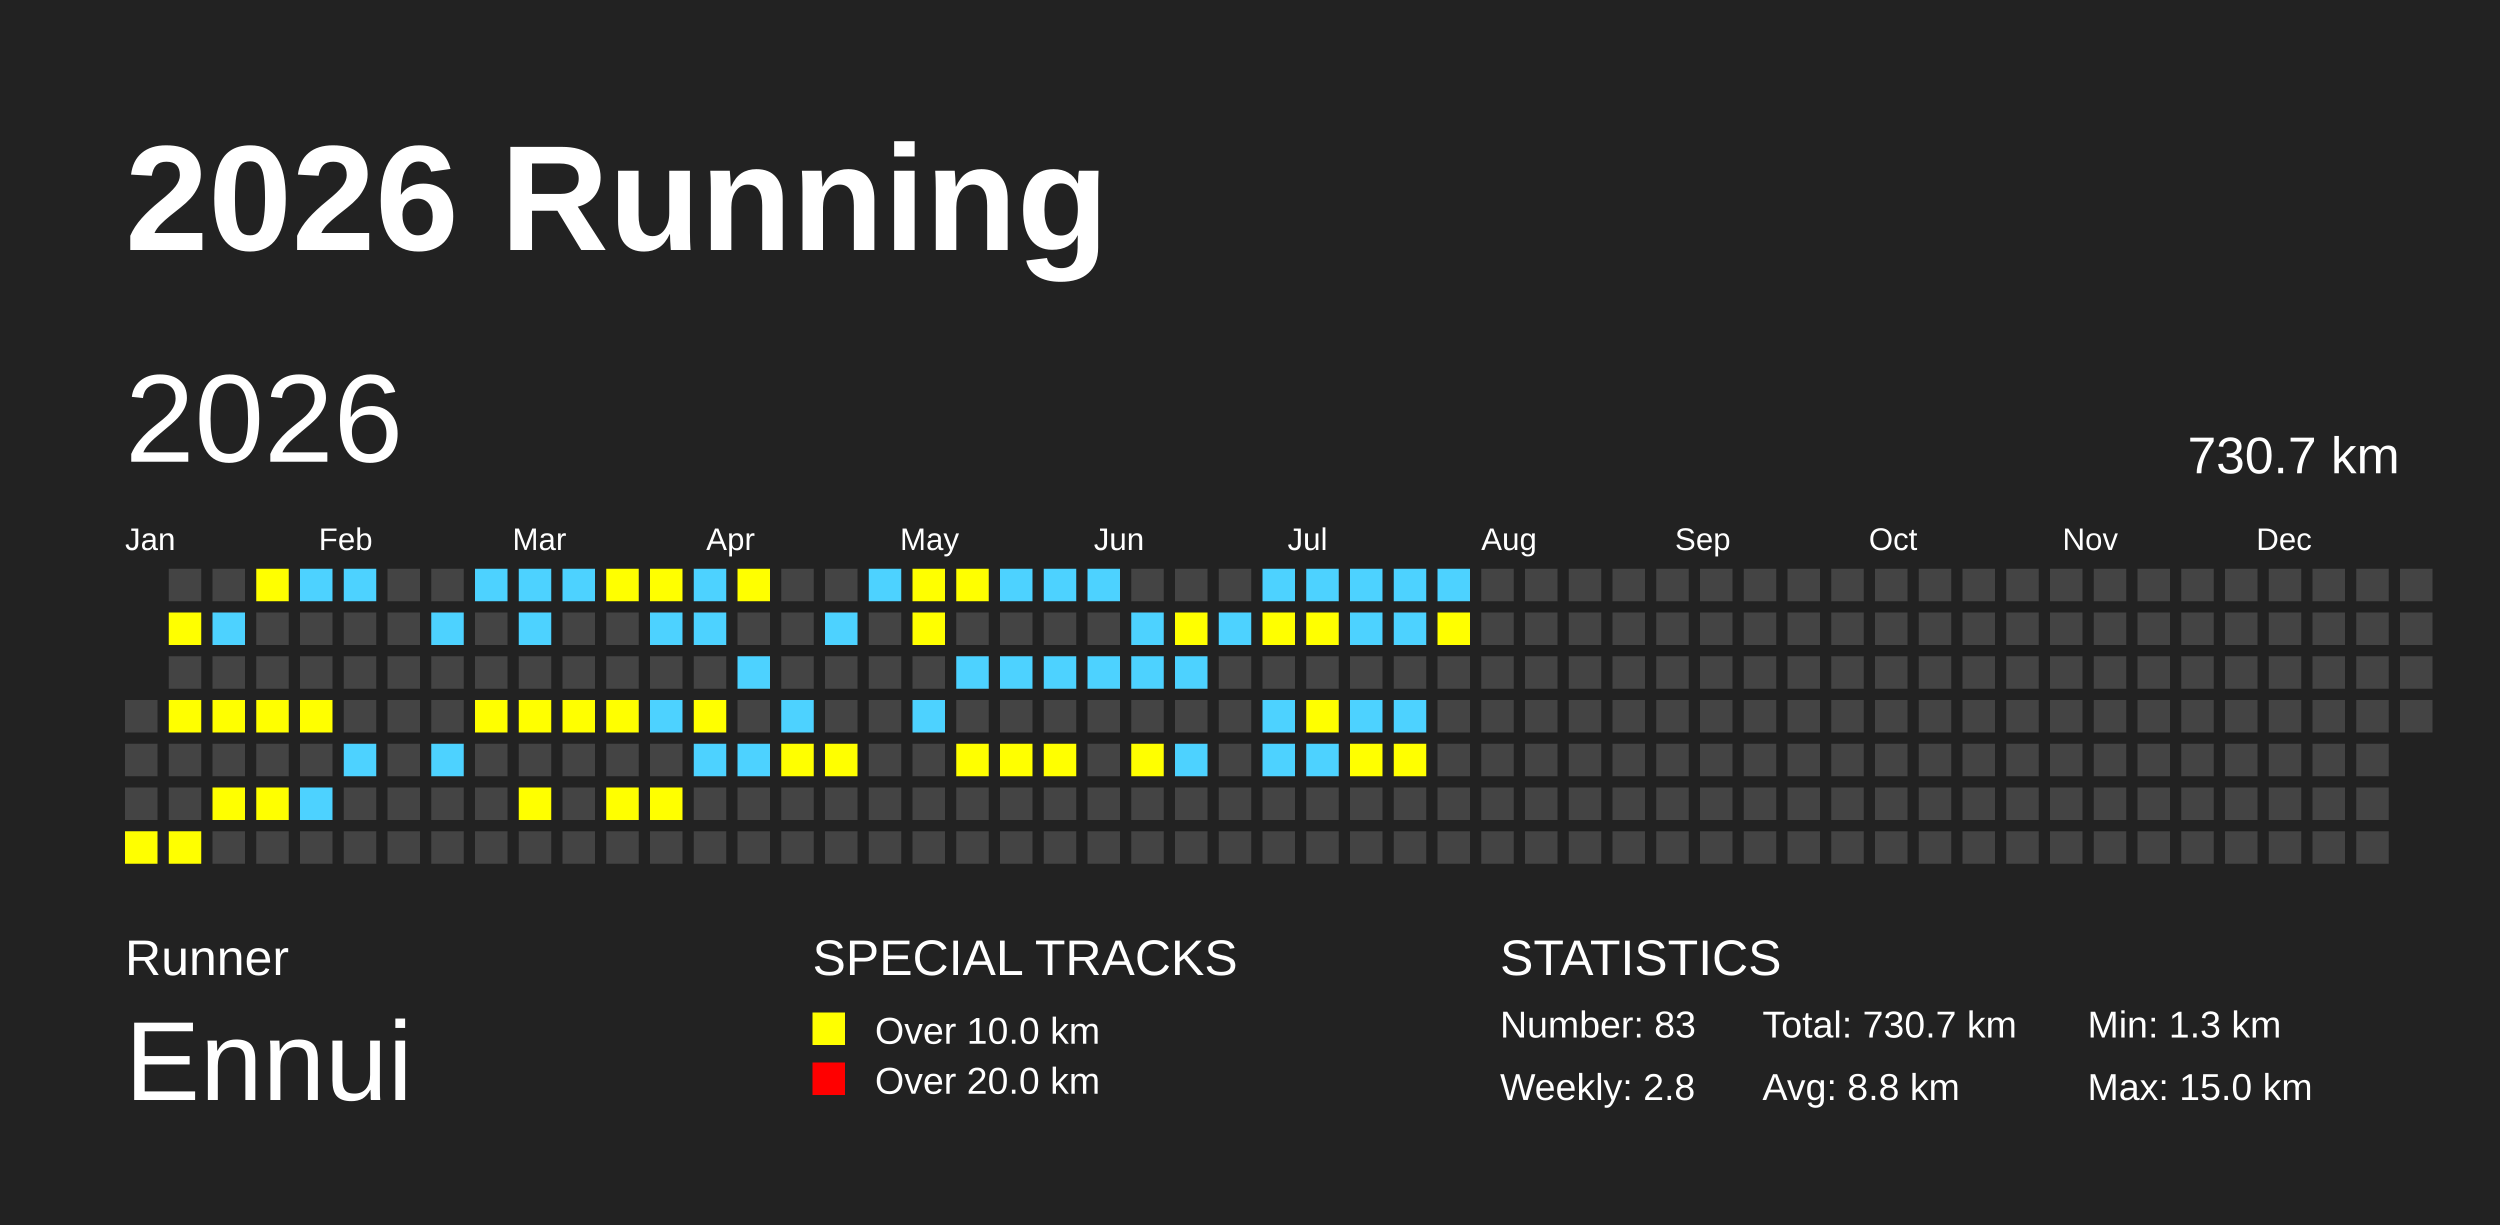
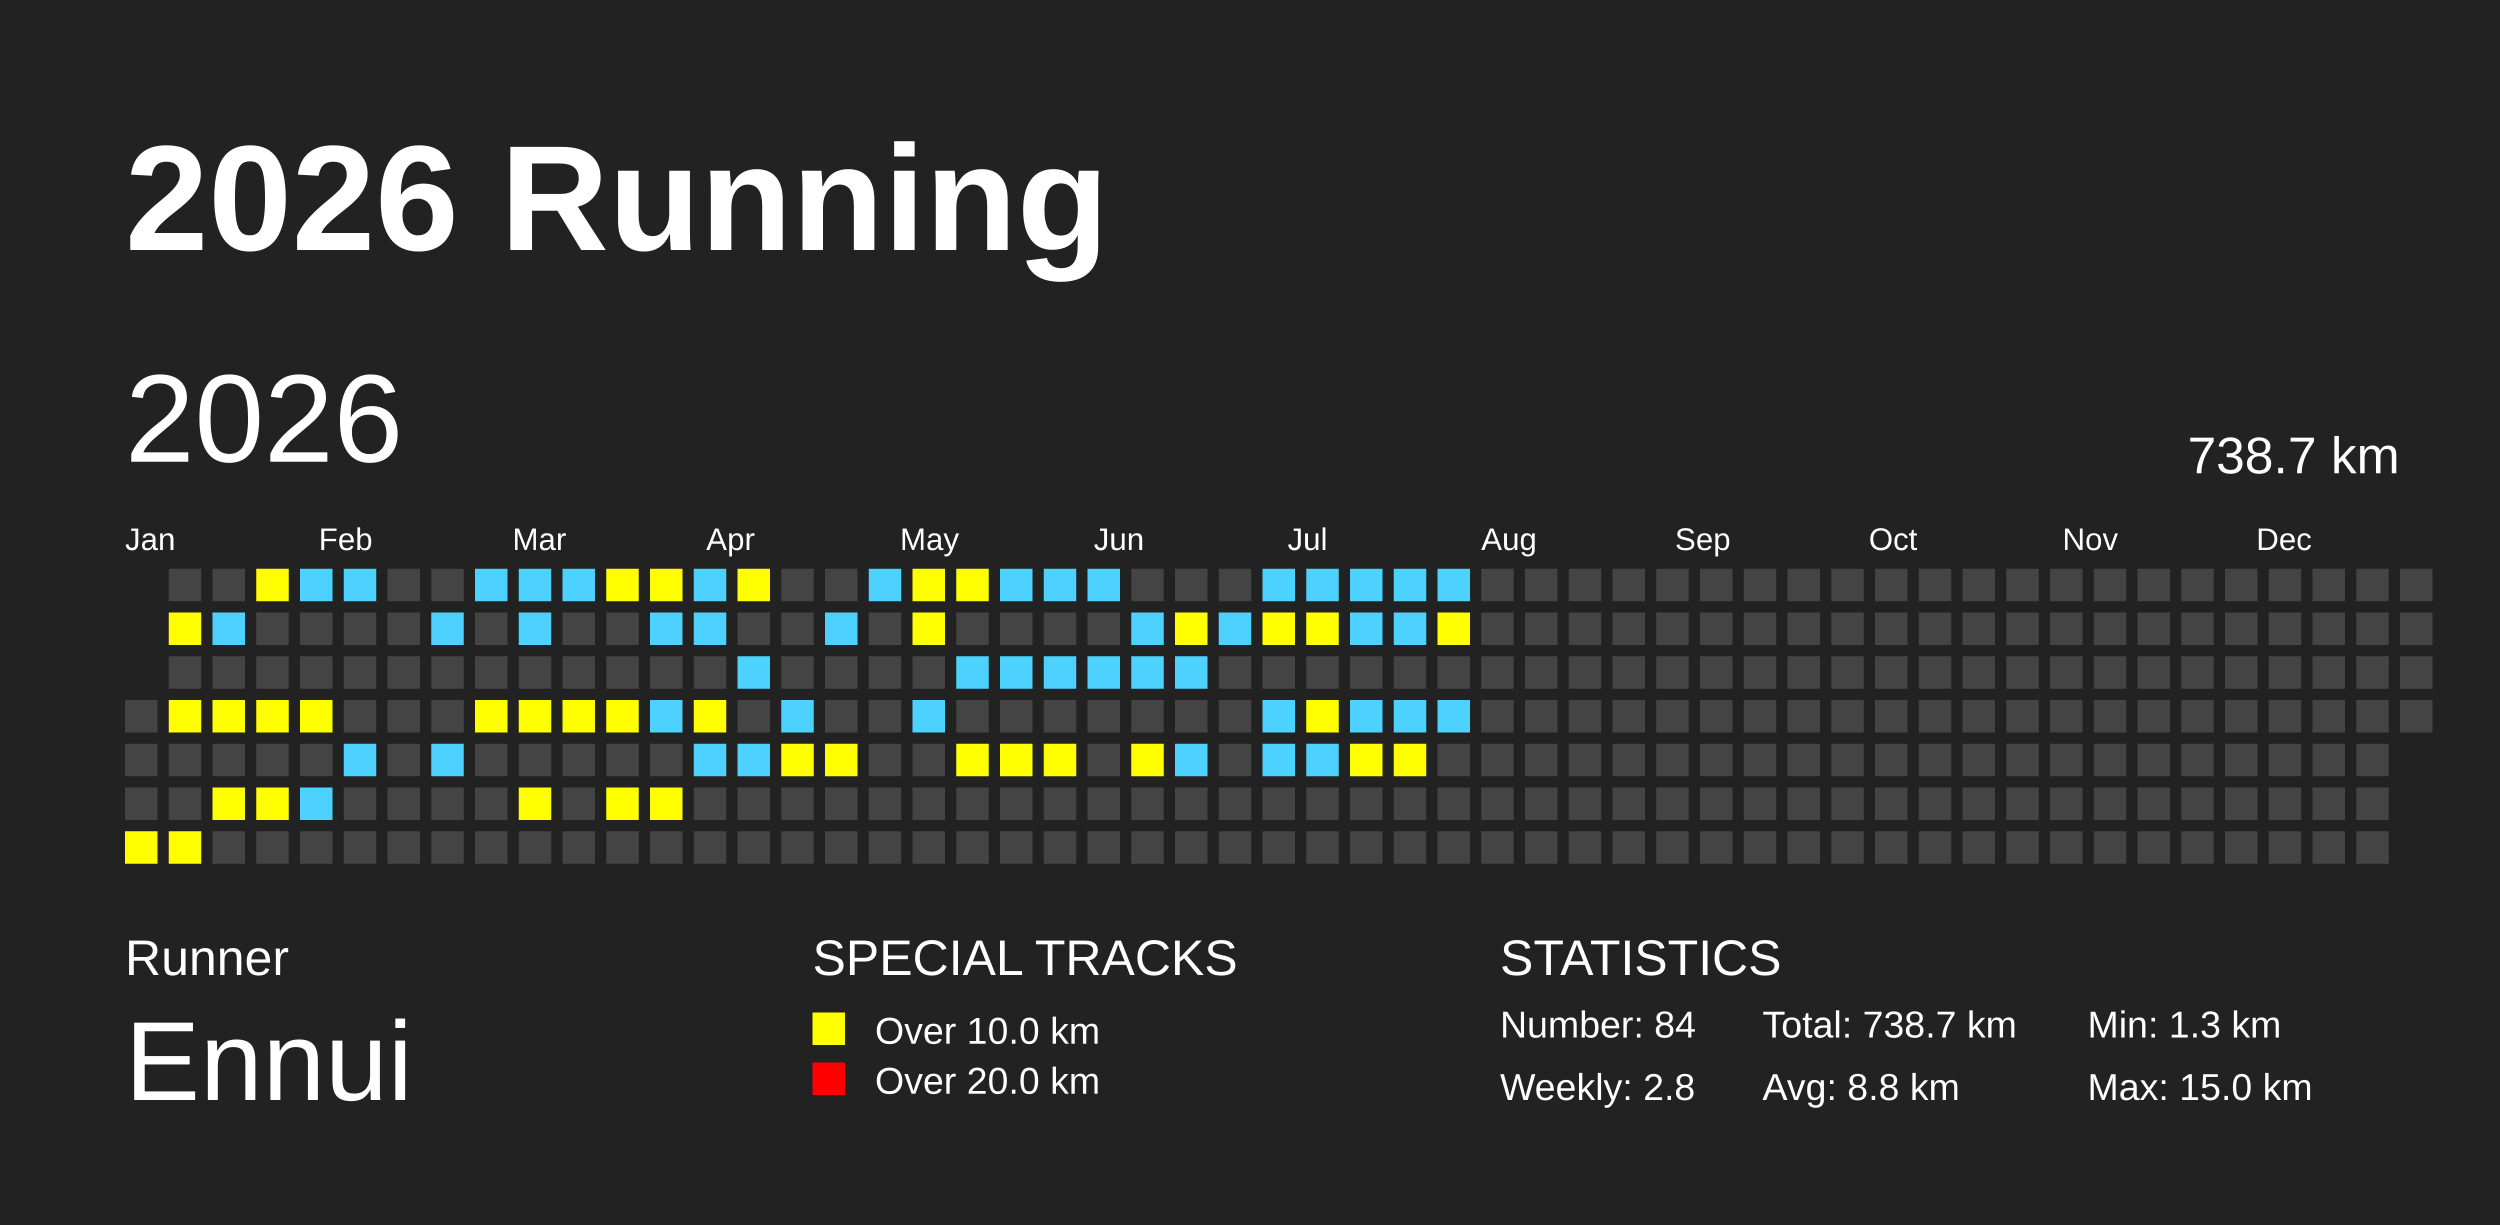
<svg xmlns="http://www.w3.org/2000/svg" baseProfile="full" height="98mm" version="1.1" viewBox="0,0,200,98" width="200mm">
  <defs />
  <rect fill="#222222" height="98" width="200" x="0" y="0" />
  <text fill="#FFFFFF" style="font-size:12px; font-family:Arial; font-weight:bold;" x="10" y="20">2026 Running</text>
  <text fill="#FFFFFF" style="font-size:4px; font-family:Arial" x="10" y="78">Runner</text>
  <text fill="#FFFFFF" style="font-size:9px; font-family:Arial" x="10" y="88">Ennui</text>
  <text fill="#FFFFFF" style="font-size:4px; font-family:Arial" x="65" y="78">SPECIAL TRACKS</text>
  <rect fill="yellow" height="2.6" width="2.6" x="65" y="81" />
  <text fill="#FFFFFF" style="font-size:3px; font-family:Arial" x="70" y="83.5">Over 10.0 km</text>
  <rect fill="red" height="2.6" width="2.6" x="65" y="85" />
  <text fill="#FFFFFF" style="font-size:3px; font-family:Arial" x="70" y="87.5">Over 20.0 km</text>
  <text fill="#FFFFFF" style="font-size:4px; font-family:Arial" x="120" y="78">STATISTICS</text>
-   <text fill="#FFFFFF" style="font-size:3px; font-family:Arial" x="120" y="83">Number: 83</text>
+   <text fill="#FFFFFF" style="font-size:3px; font-family:Arial" x="120" y="83">Number: 84</text>
  <text fill="#FFFFFF" style="font-size:3px; font-family:Arial" x="120" y="88">Weekly: 2.8</text>
-   <text fill="#FFFFFF" style="font-size:3px; font-family:Arial" x="141" y="83">Total: 730.7 km</text>
+   <text fill="#FFFFFF" style="font-size:3px; font-family:Arial" x="141" y="83">Total: 738.7 km</text>
  <text fill="#FFFFFF" style="font-size:3px; font-family:Arial" x="141" y="88">Avg: 8.8 km</text>
  <text fill="#FFFFFF" style="font-size:3px; font-family:Arial" x="167" y="83">Min: 1.3 km</text>
  <text fill="#FFFFFF" style="font-size:3px; font-family:Arial" x="167" y="88">Max: 15.0 km</text>
  <text dominant-baseline="hanging" fill="#FFFFFF" style="font-size:10.0px; font-family:Arial;" x="10" y="30">2026</text>
-   <text dominant-baseline="hanging" fill="#FFFFFF" style="font-size:4.125px; font-family:Arial;" x="175" y="35">730.7 km</text>
+   <text dominant-baseline="hanging" fill="#FFFFFF" style="font-size:4.125px; font-family:Arial;" x="175" y="35">738.7 km</text>
  <text fill="#FFFFFF" style="font-size:2.5px; font-family:Arial" x="10.0" y="44">Jan</text>
  <text fill="#FFFFFF" style="font-size:2.5px; font-family:Arial" x="25.5" y="44">Feb</text>
  <text fill="#FFFFFF" style="font-size:2.5px; font-family:Arial" x="41.0" y="44">Mar</text>
  <text fill="#FFFFFF" style="font-size:2.5px; font-family:Arial" x="56.5" y="44">Apr</text>
  <text fill="#FFFFFF" style="font-size:2.5px; font-family:Arial" x="72.0" y="44">May</text>
  <text fill="#FFFFFF" style="font-size:2.5px; font-family:Arial" x="87.5" y="44">Jun</text>
  <text fill="#FFFFFF" style="font-size:2.5px; font-family:Arial" x="103.0" y="44">Jul</text>
  <text fill="#FFFFFF" style="font-size:2.5px; font-family:Arial" x="118.5" y="44">Aug</text>
  <text fill="#FFFFFF" style="font-size:2.5px; font-family:Arial" x="134.0" y="44">Sep</text>
  <text fill="#FFFFFF" style="font-size:2.5px; font-family:Arial" x="149.5" y="44">Oct</text>
  <text fill="#FFFFFF" style="font-size:2.5px; font-family:Arial" x="165.0" y="44">Nov</text>
  <text fill="#FFFFFF" style="font-size:2.5px; font-family:Arial" x="180.5" y="44">Dec</text>
  <rect fill="#444444" height="2.6" width="2.6" x="10.0" y="56.0" />
  <rect fill="#444444" height="2.6" width="2.6" x="10.0" y="59.5" />
  <rect fill="#444444" height="2.6" width="2.6" x="10.0" y="63.0" />
  <rect fill="yellow" height="2.6" width="2.6" x="10.0" y="66.5" />
  <rect fill="#444444" height="2.6" width="2.6" x="13.5" y="45.5" />
  <rect fill="yellow" height="2.6" width="2.6" x="13.5" y="49.0" />
  <rect fill="#444444" height="2.6" width="2.6" x="13.5" y="52.5" />
  <rect fill="yellow" height="2.6" width="2.6" x="13.5" y="56.0" />
  <rect fill="#444444" height="2.6" width="2.6" x="13.5" y="59.5" />
  <rect fill="#444444" height="2.6" width="2.6" x="13.5" y="63.0" />
  <rect fill="yellow" height="2.6" width="2.6" x="13.5" y="66.5" />
  <rect fill="#444444" height="2.6" width="2.6" x="17.0" y="45.5" />
  <rect fill="#4DD2FF" height="2.6" width="2.6" x="17.0" y="49.0" />
  <rect fill="#444444" height="2.6" width="2.6" x="17.0" y="52.5" />
  <rect fill="yellow" height="2.6" width="2.6" x="17.0" y="56.0" />
  <rect fill="#444444" height="2.6" width="2.6" x="17.0" y="59.5" />
  <rect fill="yellow" height="2.6" width="2.6" x="17.0" y="63.0" />
  <rect fill="#444444" height="2.6" width="2.6" x="17.0" y="66.5" />
  <rect fill="yellow" height="2.6" width="2.6" x="20.5" y="45.5" />
  <rect fill="#444444" height="2.6" width="2.6" x="20.5" y="49.0" />
  <rect fill="#444444" height="2.6" width="2.6" x="20.5" y="52.5" />
  <rect fill="yellow" height="2.6" width="2.6" x="20.5" y="56.0" />
  <rect fill="#444444" height="2.6" width="2.6" x="20.5" y="59.5" />
  <rect fill="yellow" height="2.6" width="2.6" x="20.5" y="63.0" />
  <rect fill="#444444" height="2.6" width="2.6" x="20.5" y="66.5" />
  <rect fill="#4DD2FF" height="2.6" width="2.6" x="24.0" y="45.5" />
  <rect fill="#444444" height="2.6" width="2.6" x="24.0" y="49.0" />
  <rect fill="#444444" height="2.6" width="2.6" x="24.0" y="52.5" />
  <rect fill="yellow" height="2.6" width="2.6" x="24.0" y="56.0" />
  <rect fill="#444444" height="2.6" width="2.6" x="24.0" y="59.5" />
  <rect fill="#4DD2FF" height="2.6" width="2.6" x="24.0" y="63.0" />
  <rect fill="#444444" height="2.6" width="2.6" x="24.0" y="66.5" />
  <rect fill="#4DD2FF" height="2.6" width="2.6" x="27.5" y="45.5" />
  <rect fill="#444444" height="2.6" width="2.6" x="27.5" y="49.0" />
  <rect fill="#444444" height="2.6" width="2.6" x="27.5" y="52.5" />
  <rect fill="#444444" height="2.6" width="2.6" x="27.5" y="56.0" />
  <rect fill="#4DD2FF" height="2.6" width="2.6" x="27.5" y="59.5" />
  <rect fill="#444444" height="2.6" width="2.6" x="27.5" y="63.0" />
  <rect fill="#444444" height="2.6" width="2.6" x="27.5" y="66.5" />
  <rect fill="#444444" height="2.6" width="2.6" x="31.0" y="45.5" />
  <rect fill="#444444" height="2.6" width="2.6" x="31.0" y="49.0" />
  <rect fill="#444444" height="2.6" width="2.6" x="31.0" y="52.5" />
  <rect fill="#444444" height="2.6" width="2.6" x="31.0" y="56.0" />
  <rect fill="#444444" height="2.6" width="2.6" x="31.0" y="59.5" />
  <rect fill="#444444" height="2.6" width="2.6" x="31.0" y="63.0" />
  <rect fill="#444444" height="2.6" width="2.6" x="31.0" y="66.5" />
  <rect fill="#444444" height="2.6" width="2.6" x="34.5" y="45.5" />
  <rect fill="#4DD2FF" height="2.6" width="2.6" x="34.5" y="49.0" />
  <rect fill="#444444" height="2.6" width="2.6" x="34.5" y="52.5" />
  <rect fill="#444444" height="2.6" width="2.6" x="34.5" y="56.0" />
  <rect fill="#4DD2FF" height="2.6" width="2.6" x="34.5" y="59.5" />
  <rect fill="#444444" height="2.6" width="2.6" x="34.5" y="63.0" />
  <rect fill="#444444" height="2.6" width="2.6" x="34.5" y="66.5" />
  <rect fill="#4DD2FF" height="2.6" width="2.6" x="38.0" y="45.5" />
  <rect fill="#444444" height="2.6" width="2.6" x="38.0" y="49.0" />
  <rect fill="#444444" height="2.6" width="2.6" x="38.0" y="52.5" />
  <rect fill="yellow" height="2.6" width="2.6" x="38.0" y="56.0" />
  <rect fill="#444444" height="2.6" width="2.6" x="38.0" y="59.5" />
  <rect fill="#444444" height="2.6" width="2.6" x="38.0" y="63.0" />
  <rect fill="#444444" height="2.6" width="2.6" x="38.0" y="66.5" />
  <rect fill="#4DD2FF" height="2.6" width="2.6" x="41.5" y="45.5" />
  <rect fill="#4DD2FF" height="2.6" width="2.6" x="41.5" y="49.0" />
  <rect fill="#444444" height="2.6" width="2.6" x="41.5" y="52.5" />
  <rect fill="yellow" height="2.6" width="2.6" x="41.5" y="56.0" />
  <rect fill="#444444" height="2.6" width="2.6" x="41.5" y="59.5" />
  <rect fill="yellow" height="2.6" width="2.6" x="41.5" y="63.0" />
  <rect fill="#444444" height="2.6" width="2.6" x="41.5" y="66.5" />
  <rect fill="#4DD2FF" height="2.6" width="2.6" x="45.0" y="45.5" />
  <rect fill="#444444" height="2.6" width="2.6" x="45.0" y="49.0" />
  <rect fill="#444444" height="2.6" width="2.6" x="45.0" y="52.5" />
  <rect fill="yellow" height="2.6" width="2.6" x="45.0" y="56.0" />
  <rect fill="#444444" height="2.6" width="2.6" x="45.0" y="59.5" />
  <rect fill="#444444" height="2.6" width="2.6" x="45.0" y="63.0" />
  <rect fill="#444444" height="2.6" width="2.6" x="45.0" y="66.5" />
  <rect fill="yellow" height="2.6" width="2.6" x="48.5" y="45.5" />
  <rect fill="#444444" height="2.6" width="2.6" x="48.5" y="49.0" />
  <rect fill="#444444" height="2.6" width="2.6" x="48.5" y="52.5" />
  <rect fill="yellow" height="2.6" width="2.6" x="48.5" y="56.0" />
  <rect fill="#444444" height="2.6" width="2.6" x="48.5" y="59.5" />
  <rect fill="yellow" height="2.6" width="2.6" x="48.5" y="63.0" />
  <rect fill="#444444" height="2.6" width="2.6" x="48.5" y="66.5" />
  <rect fill="yellow" height="2.6" width="2.6" x="52.0" y="45.5" />
  <rect fill="#4DD2FF" height="2.6" width="2.6" x="52.0" y="49.0" />
  <rect fill="#444444" height="2.6" width="2.6" x="52.0" y="52.5" />
  <rect fill="#4DD2FF" height="2.6" width="2.6" x="52.0" y="56.0" />
  <rect fill="#444444" height="2.6" width="2.6" x="52.0" y="59.5" />
  <rect fill="yellow" height="2.6" width="2.6" x="52.0" y="63.0" />
  <rect fill="#444444" height="2.6" width="2.6" x="52.0" y="66.5" />
  <rect fill="#4DD2FF" height="2.6" width="2.6" x="55.5" y="45.5" />
  <rect fill="#4DD2FF" height="2.6" width="2.6" x="55.5" y="49.0" />
  <rect fill="#444444" height="2.6" width="2.6" x="55.5" y="52.5" />
  <rect fill="yellow" height="2.6" width="2.6" x="55.5" y="56.0" />
  <rect fill="#4DD2FF" height="2.6" width="2.6" x="55.5" y="59.5" />
  <rect fill="#444444" height="2.6" width="2.6" x="55.5" y="63.0" />
  <rect fill="#444444" height="2.6" width="2.6" x="55.5" y="66.5" />
  <rect fill="yellow" height="2.6" width="2.6" x="59.0" y="45.5" />
  <rect fill="#444444" height="2.6" width="2.6" x="59.0" y="49.0" />
  <rect fill="#4DD2FF" height="2.6" width="2.6" x="59.0" y="52.5" />
  <rect fill="#444444" height="2.6" width="2.6" x="59.0" y="56.0" />
  <rect fill="#4DD2FF" height="2.6" width="2.6" x="59.0" y="59.5" />
  <rect fill="#444444" height="2.6" width="2.6" x="59.0" y="63.0" />
  <rect fill="#444444" height="2.6" width="2.6" x="59.0" y="66.5" />
  <rect fill="#444444" height="2.6" width="2.6" x="62.5" y="45.5" />
  <rect fill="#444444" height="2.6" width="2.6" x="62.5" y="49.0" />
  <rect fill="#444444" height="2.6" width="2.6" x="62.5" y="52.5" />
  <rect fill="#4DD2FF" height="2.6" width="2.6" x="62.5" y="56.0" />
  <rect fill="yellow" height="2.6" width="2.6" x="62.5" y="59.5" />
  <rect fill="#444444" height="2.6" width="2.6" x="62.5" y="63.0" />
  <rect fill="#444444" height="2.6" width="2.6" x="62.5" y="66.5" />
  <rect fill="#444444" height="2.6" width="2.6" x="66.0" y="45.5" />
  <rect fill="#4DD2FF" height="2.6" width="2.6" x="66.0" y="49.0" />
  <rect fill="#444444" height="2.6" width="2.6" x="66.0" y="52.5" />
  <rect fill="#444444" height="2.6" width="2.6" x="66.0" y="56.0" />
  <rect fill="yellow" height="2.6" width="2.6" x="66.0" y="59.5" />
  <rect fill="#444444" height="2.6" width="2.6" x="66.0" y="63.0" />
  <rect fill="#444444" height="2.6" width="2.6" x="66.0" y="66.5" />
  <rect fill="#4DD2FF" height="2.6" width="2.6" x="69.5" y="45.5" />
  <rect fill="#444444" height="2.6" width="2.6" x="69.5" y="49.0" />
  <rect fill="#444444" height="2.6" width="2.6" x="69.5" y="52.5" />
  <rect fill="#444444" height="2.6" width="2.6" x="69.5" y="56.0" />
  <rect fill="#444444" height="2.6" width="2.6" x="69.5" y="59.5" />
  <rect fill="#444444" height="2.6" width="2.6" x="69.5" y="63.0" />
  <rect fill="#444444" height="2.6" width="2.6" x="69.5" y="66.5" />
  <rect fill="yellow" height="2.6" width="2.6" x="73.0" y="45.5" />
  <rect fill="yellow" height="2.6" width="2.6" x="73.0" y="49.0" />
  <rect fill="#444444" height="2.6" width="2.6" x="73.0" y="52.5" />
  <rect fill="#4DD2FF" height="2.6" width="2.6" x="73.0" y="56.0" />
  <rect fill="#444444" height="2.6" width="2.6" x="73.0" y="59.5" />
  <rect fill="#444444" height="2.6" width="2.6" x="73.0" y="63.0" />
  <rect fill="#444444" height="2.6" width="2.6" x="73.0" y="66.5" />
  <rect fill="yellow" height="2.6" width="2.6" x="76.5" y="45.5" />
  <rect fill="#444444" height="2.6" width="2.6" x="76.5" y="49.0" />
  <rect fill="#4DD2FF" height="2.6" width="2.6" x="76.5" y="52.5" />
  <rect fill="#444444" height="2.6" width="2.6" x="76.5" y="56.0" />
  <rect fill="yellow" height="2.6" width="2.6" x="76.5" y="59.5" />
  <rect fill="#444444" height="2.6" width="2.6" x="76.5" y="63.0" />
  <rect fill="#444444" height="2.6" width="2.6" x="76.5" y="66.5" />
  <rect fill="#4DD2FF" height="2.6" width="2.6" x="80.0" y="45.5" />
  <rect fill="#444444" height="2.6" width="2.6" x="80.0" y="49.0" />
  <rect fill="#4DD2FF" height="2.6" width="2.6" x="80.0" y="52.5" />
  <rect fill="#444444" height="2.6" width="2.6" x="80.0" y="56.0" />
  <rect fill="yellow" height="2.6" width="2.6" x="80.0" y="59.5" />
  <rect fill="#444444" height="2.6" width="2.6" x="80.0" y="63.0" />
  <rect fill="#444444" height="2.6" width="2.6" x="80.0" y="66.5" />
  <rect fill="#4DD2FF" height="2.6" width="2.6" x="83.5" y="45.5" />
  <rect fill="#444444" height="2.6" width="2.6" x="83.5" y="49.0" />
  <rect fill="#4DD2FF" height="2.6" width="2.6" x="83.5" y="52.5" />
  <rect fill="#444444" height="2.6" width="2.6" x="83.5" y="56.0" />
  <rect fill="yellow" height="2.6" width="2.6" x="83.5" y="59.5" />
  <rect fill="#444444" height="2.6" width="2.6" x="83.5" y="63.0" />
  <rect fill="#444444" height="2.6" width="2.6" x="83.5" y="66.5" />
  <rect fill="#4DD2FF" height="2.6" width="2.6" x="87.0" y="45.5" />
  <rect fill="#444444" height="2.6" width="2.6" x="87.0" y="49.0" />
  <rect fill="#4DD2FF" height="2.6" width="2.6" x="87.0" y="52.5" />
  <rect fill="#444444" height="2.6" width="2.6" x="87.0" y="56.0" />
  <rect fill="#444444" height="2.6" width="2.6" x="87.0" y="59.5" />
  <rect fill="#444444" height="2.6" width="2.6" x="87.0" y="63.0" />
  <rect fill="#444444" height="2.6" width="2.6" x="87.0" y="66.5" />
  <rect fill="#444444" height="2.6" width="2.6" x="90.5" y="45.5" />
  <rect fill="#4DD2FF" height="2.6" width="2.6" x="90.5" y="49.0" />
  <rect fill="#4DD2FF" height="2.6" width="2.6" x="90.5" y="52.5" />
  <rect fill="#444444" height="2.6" width="2.6" x="90.5" y="56.0" />
  <rect fill="yellow" height="2.6" width="2.6" x="90.5" y="59.5" />
  <rect fill="#444444" height="2.6" width="2.6" x="90.5" y="63.0" />
  <rect fill="#444444" height="2.6" width="2.6" x="90.5" y="66.5" />
  <rect fill="#444444" height="2.6" width="2.6" x="94.0" y="45.5" />
  <rect fill="yellow" height="2.6" width="2.6" x="94.0" y="49.0" />
  <rect fill="#4DD2FF" height="2.6" width="2.6" x="94.0" y="52.5" />
  <rect fill="#444444" height="2.6" width="2.6" x="94.0" y="56.0" />
  <rect fill="#4DD2FF" height="2.6" width="2.6" x="94.0" y="59.5" />
  <rect fill="#444444" height="2.6" width="2.6" x="94.0" y="63.0" />
  <rect fill="#444444" height="2.6" width="2.6" x="94.0" y="66.5" />
  <rect fill="#444444" height="2.6" width="2.6" x="97.5" y="45.5" />
  <rect fill="#4DD2FF" height="2.6" width="2.6" x="97.5" y="49.0" />
  <rect fill="#444444" height="2.6" width="2.6" x="97.5" y="52.5" />
  <rect fill="#444444" height="2.6" width="2.6" x="97.5" y="56.0" />
  <rect fill="#444444" height="2.6" width="2.6" x="97.5" y="59.5" />
  <rect fill="#444444" height="2.6" width="2.6" x="97.5" y="63.0" />
  <rect fill="#444444" height="2.6" width="2.6" x="97.5" y="66.5" />
  <rect fill="#4DD2FF" height="2.6" width="2.6" x="101.0" y="45.5" />
  <rect fill="yellow" height="2.6" width="2.6" x="101.0" y="49.0" />
  <rect fill="#444444" height="2.6" width="2.6" x="101.0" y="52.5" />
  <rect fill="#4DD2FF" height="2.6" width="2.6" x="101.0" y="56.0" />
  <rect fill="#4DD2FF" height="2.6" width="2.6" x="101.0" y="59.5" />
  <rect fill="#444444" height="2.6" width="2.6" x="101.0" y="63.0" />
  <rect fill="#444444" height="2.6" width="2.6" x="101.0" y="66.5" />
  <rect fill="#4DD2FF" height="2.6" width="2.6" x="104.5" y="45.5" />
  <rect fill="yellow" height="2.6" width="2.6" x="104.5" y="49.0" />
  <rect fill="#444444" height="2.6" width="2.6" x="104.5" y="52.5" />
  <rect fill="yellow" height="2.6" width="2.6" x="104.5" y="56.0" />
  <rect fill="#4DD2FF" height="2.6" width="2.6" x="104.5" y="59.5" />
  <rect fill="#444444" height="2.6" width="2.6" x="104.5" y="63.0" />
  <rect fill="#444444" height="2.6" width="2.6" x="104.5" y="66.5" />
  <rect fill="#4DD2FF" height="2.6" width="2.6" x="108.0" y="45.5" />
  <rect fill="#4DD2FF" height="2.6" width="2.6" x="108.0" y="49.0" />
  <rect fill="#444444" height="2.6" width="2.6" x="108.0" y="52.5" />
  <rect fill="#4DD2FF" height="2.6" width="2.6" x="108.0" y="56.0" />
  <rect fill="yellow" height="2.6" width="2.6" x="108.0" y="59.5" />
  <rect fill="#444444" height="2.6" width="2.6" x="108.0" y="63.0" />
  <rect fill="#444444" height="2.6" width="2.6" x="108.0" y="66.5" />
  <rect fill="#4DD2FF" height="2.6" width="2.6" x="111.5" y="45.5" />
  <rect fill="#4DD2FF" height="2.6" width="2.6" x="111.5" y="49.0" />
  <rect fill="#444444" height="2.6" width="2.6" x="111.5" y="52.5" />
  <rect fill="#4DD2FF" height="2.6" width="2.6" x="111.5" y="56.0" />
  <rect fill="yellow" height="2.6" width="2.6" x="111.5" y="59.5" />
  <rect fill="#444444" height="2.6" width="2.6" x="111.5" y="63.0" />
  <rect fill="#444444" height="2.6" width="2.6" x="111.5" y="66.5" />
  <rect fill="#4DD2FF" height="2.6" width="2.6" x="115.0" y="45.5" />
  <rect fill="yellow" height="2.6" width="2.6" x="115.0" y="49.0" />
  <rect fill="#444444" height="2.6" width="2.6" x="115.0" y="52.5" />
-   <rect fill="#444444" height="2.6" width="2.6" x="115.0" y="56.0" />
+   <rect fill="#4DD2FF" height="2.6" width="2.6" x="115.0" y="56.0" />
  <rect fill="#444444" height="2.6" width="2.6" x="115.0" y="59.5" />
  <rect fill="#444444" height="2.6" width="2.6" x="115.0" y="63.0" />
  <rect fill="#444444" height="2.6" width="2.6" x="115.0" y="66.5" />
  <rect fill="#444444" height="2.6" width="2.6" x="118.5" y="45.5" />
  <rect fill="#444444" height="2.6" width="2.6" x="118.5" y="49.0" />
  <rect fill="#444444" height="2.6" width="2.6" x="118.5" y="52.5" />
  <rect fill="#444444" height="2.6" width="2.6" x="118.5" y="56.0" />
  <rect fill="#444444" height="2.6" width="2.6" x="118.5" y="59.5" />
  <rect fill="#444444" height="2.6" width="2.6" x="118.5" y="63.0" />
  <rect fill="#444444" height="2.6" width="2.6" x="118.5" y="66.5" />
  <rect fill="#444444" height="2.6" width="2.6" x="122.0" y="45.5" />
  <rect fill="#444444" height="2.6" width="2.6" x="122.0" y="49.0" />
  <rect fill="#444444" height="2.6" width="2.6" x="122.0" y="52.5" />
  <rect fill="#444444" height="2.6" width="2.6" x="122.0" y="56.0" />
  <rect fill="#444444" height="2.6" width="2.6" x="122.0" y="59.5" />
  <rect fill="#444444" height="2.6" width="2.6" x="122.0" y="63.0" />
  <rect fill="#444444" height="2.6" width="2.6" x="122.0" y="66.5" />
  <rect fill="#444444" height="2.6" width="2.6" x="125.5" y="45.5" />
  <rect fill="#444444" height="2.6" width="2.6" x="125.5" y="49.0" />
  <rect fill="#444444" height="2.6" width="2.6" x="125.5" y="52.5" />
  <rect fill="#444444" height="2.6" width="2.6" x="125.5" y="56.0" />
  <rect fill="#444444" height="2.6" width="2.6" x="125.5" y="59.5" />
  <rect fill="#444444" height="2.6" width="2.6" x="125.5" y="63.0" />
  <rect fill="#444444" height="2.6" width="2.6" x="125.5" y="66.5" />
  <rect fill="#444444" height="2.6" width="2.6" x="129.0" y="45.5" />
  <rect fill="#444444" height="2.6" width="2.6" x="129.0" y="49.0" />
  <rect fill="#444444" height="2.6" width="2.6" x="129.0" y="52.5" />
  <rect fill="#444444" height="2.6" width="2.6" x="129.0" y="56.0" />
  <rect fill="#444444" height="2.6" width="2.6" x="129.0" y="59.5" />
  <rect fill="#444444" height="2.6" width="2.6" x="129.0" y="63.0" />
  <rect fill="#444444" height="2.6" width="2.6" x="129.0" y="66.5" />
  <rect fill="#444444" height="2.6" width="2.6" x="132.5" y="45.5" />
  <rect fill="#444444" height="2.6" width="2.6" x="132.5" y="49.0" />
  <rect fill="#444444" height="2.6" width="2.6" x="132.5" y="52.5" />
  <rect fill="#444444" height="2.6" width="2.6" x="132.5" y="56.0" />
  <rect fill="#444444" height="2.6" width="2.6" x="132.5" y="59.5" />
  <rect fill="#444444" height="2.6" width="2.6" x="132.5" y="63.0" />
  <rect fill="#444444" height="2.6" width="2.6" x="132.5" y="66.5" />
  <rect fill="#444444" height="2.6" width="2.6" x="136.0" y="45.5" />
  <rect fill="#444444" height="2.6" width="2.6" x="136.0" y="49.0" />
  <rect fill="#444444" height="2.6" width="2.6" x="136.0" y="52.5" />
  <rect fill="#444444" height="2.6" width="2.6" x="136.0" y="56.0" />
  <rect fill="#444444" height="2.6" width="2.6" x="136.0" y="59.5" />
  <rect fill="#444444" height="2.6" width="2.6" x="136.0" y="63.0" />
  <rect fill="#444444" height="2.6" width="2.6" x="136.0" y="66.5" />
  <rect fill="#444444" height="2.6" width="2.6" x="139.5" y="45.5" />
  <rect fill="#444444" height="2.6" width="2.6" x="139.5" y="49.0" />
  <rect fill="#444444" height="2.6" width="2.6" x="139.5" y="52.5" />
  <rect fill="#444444" height="2.6" width="2.6" x="139.5" y="56.0" />
  <rect fill="#444444" height="2.6" width="2.6" x="139.5" y="59.5" />
  <rect fill="#444444" height="2.6" width="2.6" x="139.5" y="63.0" />
  <rect fill="#444444" height="2.6" width="2.6" x="139.5" y="66.5" />
  <rect fill="#444444" height="2.6" width="2.6" x="143.0" y="45.5" />
  <rect fill="#444444" height="2.6" width="2.6" x="143.0" y="49.0" />
  <rect fill="#444444" height="2.6" width="2.6" x="143.0" y="52.5" />
  <rect fill="#444444" height="2.6" width="2.6" x="143.0" y="56.0" />
  <rect fill="#444444" height="2.6" width="2.6" x="143.0" y="59.5" />
  <rect fill="#444444" height="2.6" width="2.6" x="143.0" y="63.0" />
  <rect fill="#444444" height="2.6" width="2.6" x="143.0" y="66.5" />
  <rect fill="#444444" height="2.6" width="2.6" x="146.5" y="45.5" />
  <rect fill="#444444" height="2.6" width="2.6" x="146.5" y="49.0" />
  <rect fill="#444444" height="2.6" width="2.6" x="146.5" y="52.5" />
  <rect fill="#444444" height="2.6" width="2.6" x="146.5" y="56.0" />
  <rect fill="#444444" height="2.6" width="2.6" x="146.5" y="59.5" />
  <rect fill="#444444" height="2.6" width="2.6" x="146.5" y="63.0" />
  <rect fill="#444444" height="2.6" width="2.6" x="146.5" y="66.5" />
  <rect fill="#444444" height="2.6" width="2.6" x="150.0" y="45.5" />
  <rect fill="#444444" height="2.6" width="2.6" x="150.0" y="49.0" />
  <rect fill="#444444" height="2.6" width="2.6" x="150.0" y="52.5" />
  <rect fill="#444444" height="2.6" width="2.6" x="150.0" y="56.0" />
  <rect fill="#444444" height="2.6" width="2.6" x="150.0" y="59.5" />
  <rect fill="#444444" height="2.6" width="2.6" x="150.0" y="63.0" />
  <rect fill="#444444" height="2.6" width="2.6" x="150.0" y="66.5" />
  <rect fill="#444444" height="2.6" width="2.6" x="153.5" y="45.5" />
  <rect fill="#444444" height="2.6" width="2.6" x="153.5" y="49.0" />
  <rect fill="#444444" height="2.6" width="2.6" x="153.5" y="52.5" />
  <rect fill="#444444" height="2.6" width="2.6" x="153.5" y="56.0" />
  <rect fill="#444444" height="2.6" width="2.6" x="153.5" y="59.5" />
  <rect fill="#444444" height="2.6" width="2.6" x="153.5" y="63.0" />
  <rect fill="#444444" height="2.6" width="2.6" x="153.5" y="66.5" />
  <rect fill="#444444" height="2.6" width="2.6" x="157.0" y="45.5" />
  <rect fill="#444444" height="2.6" width="2.6" x="157.0" y="49.0" />
  <rect fill="#444444" height="2.6" width="2.6" x="157.0" y="52.5" />
  <rect fill="#444444" height="2.6" width="2.6" x="157.0" y="56.0" />
  <rect fill="#444444" height="2.6" width="2.6" x="157.0" y="59.5" />
  <rect fill="#444444" height="2.6" width="2.6" x="157.0" y="63.0" />
  <rect fill="#444444" height="2.6" width="2.6" x="157.0" y="66.5" />
  <rect fill="#444444" height="2.6" width="2.6" x="160.5" y="45.5" />
  <rect fill="#444444" height="2.6" width="2.6" x="160.5" y="49.0" />
  <rect fill="#444444" height="2.6" width="2.6" x="160.5" y="52.5" />
  <rect fill="#444444" height="2.6" width="2.6" x="160.5" y="56.0" />
  <rect fill="#444444" height="2.6" width="2.6" x="160.5" y="59.5" />
  <rect fill="#444444" height="2.6" width="2.6" x="160.5" y="63.0" />
  <rect fill="#444444" height="2.6" width="2.6" x="160.5" y="66.5" />
  <rect fill="#444444" height="2.6" width="2.6" x="164.0" y="45.5" />
  <rect fill="#444444" height="2.6" width="2.6" x="164.0" y="49.0" />
  <rect fill="#444444" height="2.6" width="2.6" x="164.0" y="52.5" />
  <rect fill="#444444" height="2.6" width="2.6" x="164.0" y="56.0" />
  <rect fill="#444444" height="2.6" width="2.6" x="164.0" y="59.5" />
  <rect fill="#444444" height="2.6" width="2.6" x="164.0" y="63.0" />
  <rect fill="#444444" height="2.6" width="2.6" x="164.0" y="66.5" />
  <rect fill="#444444" height="2.6" width="2.6" x="167.5" y="45.5" />
  <rect fill="#444444" height="2.6" width="2.6" x="167.5" y="49.0" />
  <rect fill="#444444" height="2.6" width="2.6" x="167.5" y="52.5" />
  <rect fill="#444444" height="2.6" width="2.6" x="167.5" y="56.0" />
  <rect fill="#444444" height="2.6" width="2.6" x="167.5" y="59.5" />
  <rect fill="#444444" height="2.6" width="2.6" x="167.5" y="63.0" />
  <rect fill="#444444" height="2.6" width="2.6" x="167.5" y="66.5" />
  <rect fill="#444444" height="2.6" width="2.6" x="171.0" y="45.5" />
  <rect fill="#444444" height="2.6" width="2.6" x="171.0" y="49.0" />
  <rect fill="#444444" height="2.6" width="2.6" x="171.0" y="52.5" />
  <rect fill="#444444" height="2.6" width="2.6" x="171.0" y="56.0" />
  <rect fill="#444444" height="2.6" width="2.6" x="171.0" y="59.5" />
  <rect fill="#444444" height="2.6" width="2.6" x="171.0" y="63.0" />
  <rect fill="#444444" height="2.6" width="2.6" x="171.0" y="66.5" />
  <rect fill="#444444" height="2.6" width="2.6" x="174.5" y="45.5" />
  <rect fill="#444444" height="2.6" width="2.6" x="174.5" y="49.0" />
  <rect fill="#444444" height="2.6" width="2.6" x="174.5" y="52.5" />
  <rect fill="#444444" height="2.6" width="2.6" x="174.5" y="56.0" />
  <rect fill="#444444" height="2.6" width="2.6" x="174.5" y="59.5" />
  <rect fill="#444444" height="2.6" width="2.6" x="174.5" y="63.0" />
  <rect fill="#444444" height="2.6" width="2.6" x="174.5" y="66.5" />
  <rect fill="#444444" height="2.6" width="2.6" x="178.0" y="45.5" />
  <rect fill="#444444" height="2.6" width="2.6" x="178.0" y="49.0" />
  <rect fill="#444444" height="2.6" width="2.6" x="178.0" y="52.5" />
  <rect fill="#444444" height="2.6" width="2.6" x="178.0" y="56.0" />
  <rect fill="#444444" height="2.6" width="2.6" x="178.0" y="59.5" />
  <rect fill="#444444" height="2.6" width="2.6" x="178.0" y="63.0" />
  <rect fill="#444444" height="2.6" width="2.6" x="178.0" y="66.5" />
  <rect fill="#444444" height="2.6" width="2.6" x="181.5" y="45.5" />
  <rect fill="#444444" height="2.6" width="2.6" x="181.5" y="49.0" />
  <rect fill="#444444" height="2.6" width="2.6" x="181.5" y="52.5" />
  <rect fill="#444444" height="2.6" width="2.6" x="181.5" y="56.0" />
  <rect fill="#444444" height="2.6" width="2.6" x="181.5" y="59.5" />
  <rect fill="#444444" height="2.6" width="2.6" x="181.5" y="63.0" />
  <rect fill="#444444" height="2.6" width="2.6" x="181.5" y="66.5" />
  <rect fill="#444444" height="2.6" width="2.6" x="185.0" y="45.5" />
  <rect fill="#444444" height="2.6" width="2.6" x="185.0" y="49.0" />
  <rect fill="#444444" height="2.6" width="2.6" x="185.0" y="52.5" />
  <rect fill="#444444" height="2.6" width="2.6" x="185.0" y="56.0" />
  <rect fill="#444444" height="2.6" width="2.6" x="185.0" y="59.5" />
  <rect fill="#444444" height="2.6" width="2.6" x="185.0" y="63.0" />
  <rect fill="#444444" height="2.6" width="2.6" x="185.0" y="66.5" />
  <rect fill="#444444" height="2.6" width="2.6" x="188.5" y="45.5" />
  <rect fill="#444444" height="2.6" width="2.6" x="188.5" y="49.0" />
  <rect fill="#444444" height="2.6" width="2.6" x="188.5" y="52.5" />
  <rect fill="#444444" height="2.6" width="2.6" x="188.5" y="56.0" />
  <rect fill="#444444" height="2.6" width="2.6" x="188.5" y="59.5" />
  <rect fill="#444444" height="2.6" width="2.6" x="188.5" y="63.0" />
  <rect fill="#444444" height="2.6" width="2.6" x="188.5" y="66.5" />
  <rect fill="#444444" height="2.6" width="2.6" x="192.0" y="45.5" />
  <rect fill="#444444" height="2.6" width="2.6" x="192.0" y="49.0" />
  <rect fill="#444444" height="2.6" width="2.6" x="192.0" y="52.5" />
  <rect fill="#444444" height="2.6" width="2.6" x="192.0" y="56.0" />
</svg>
